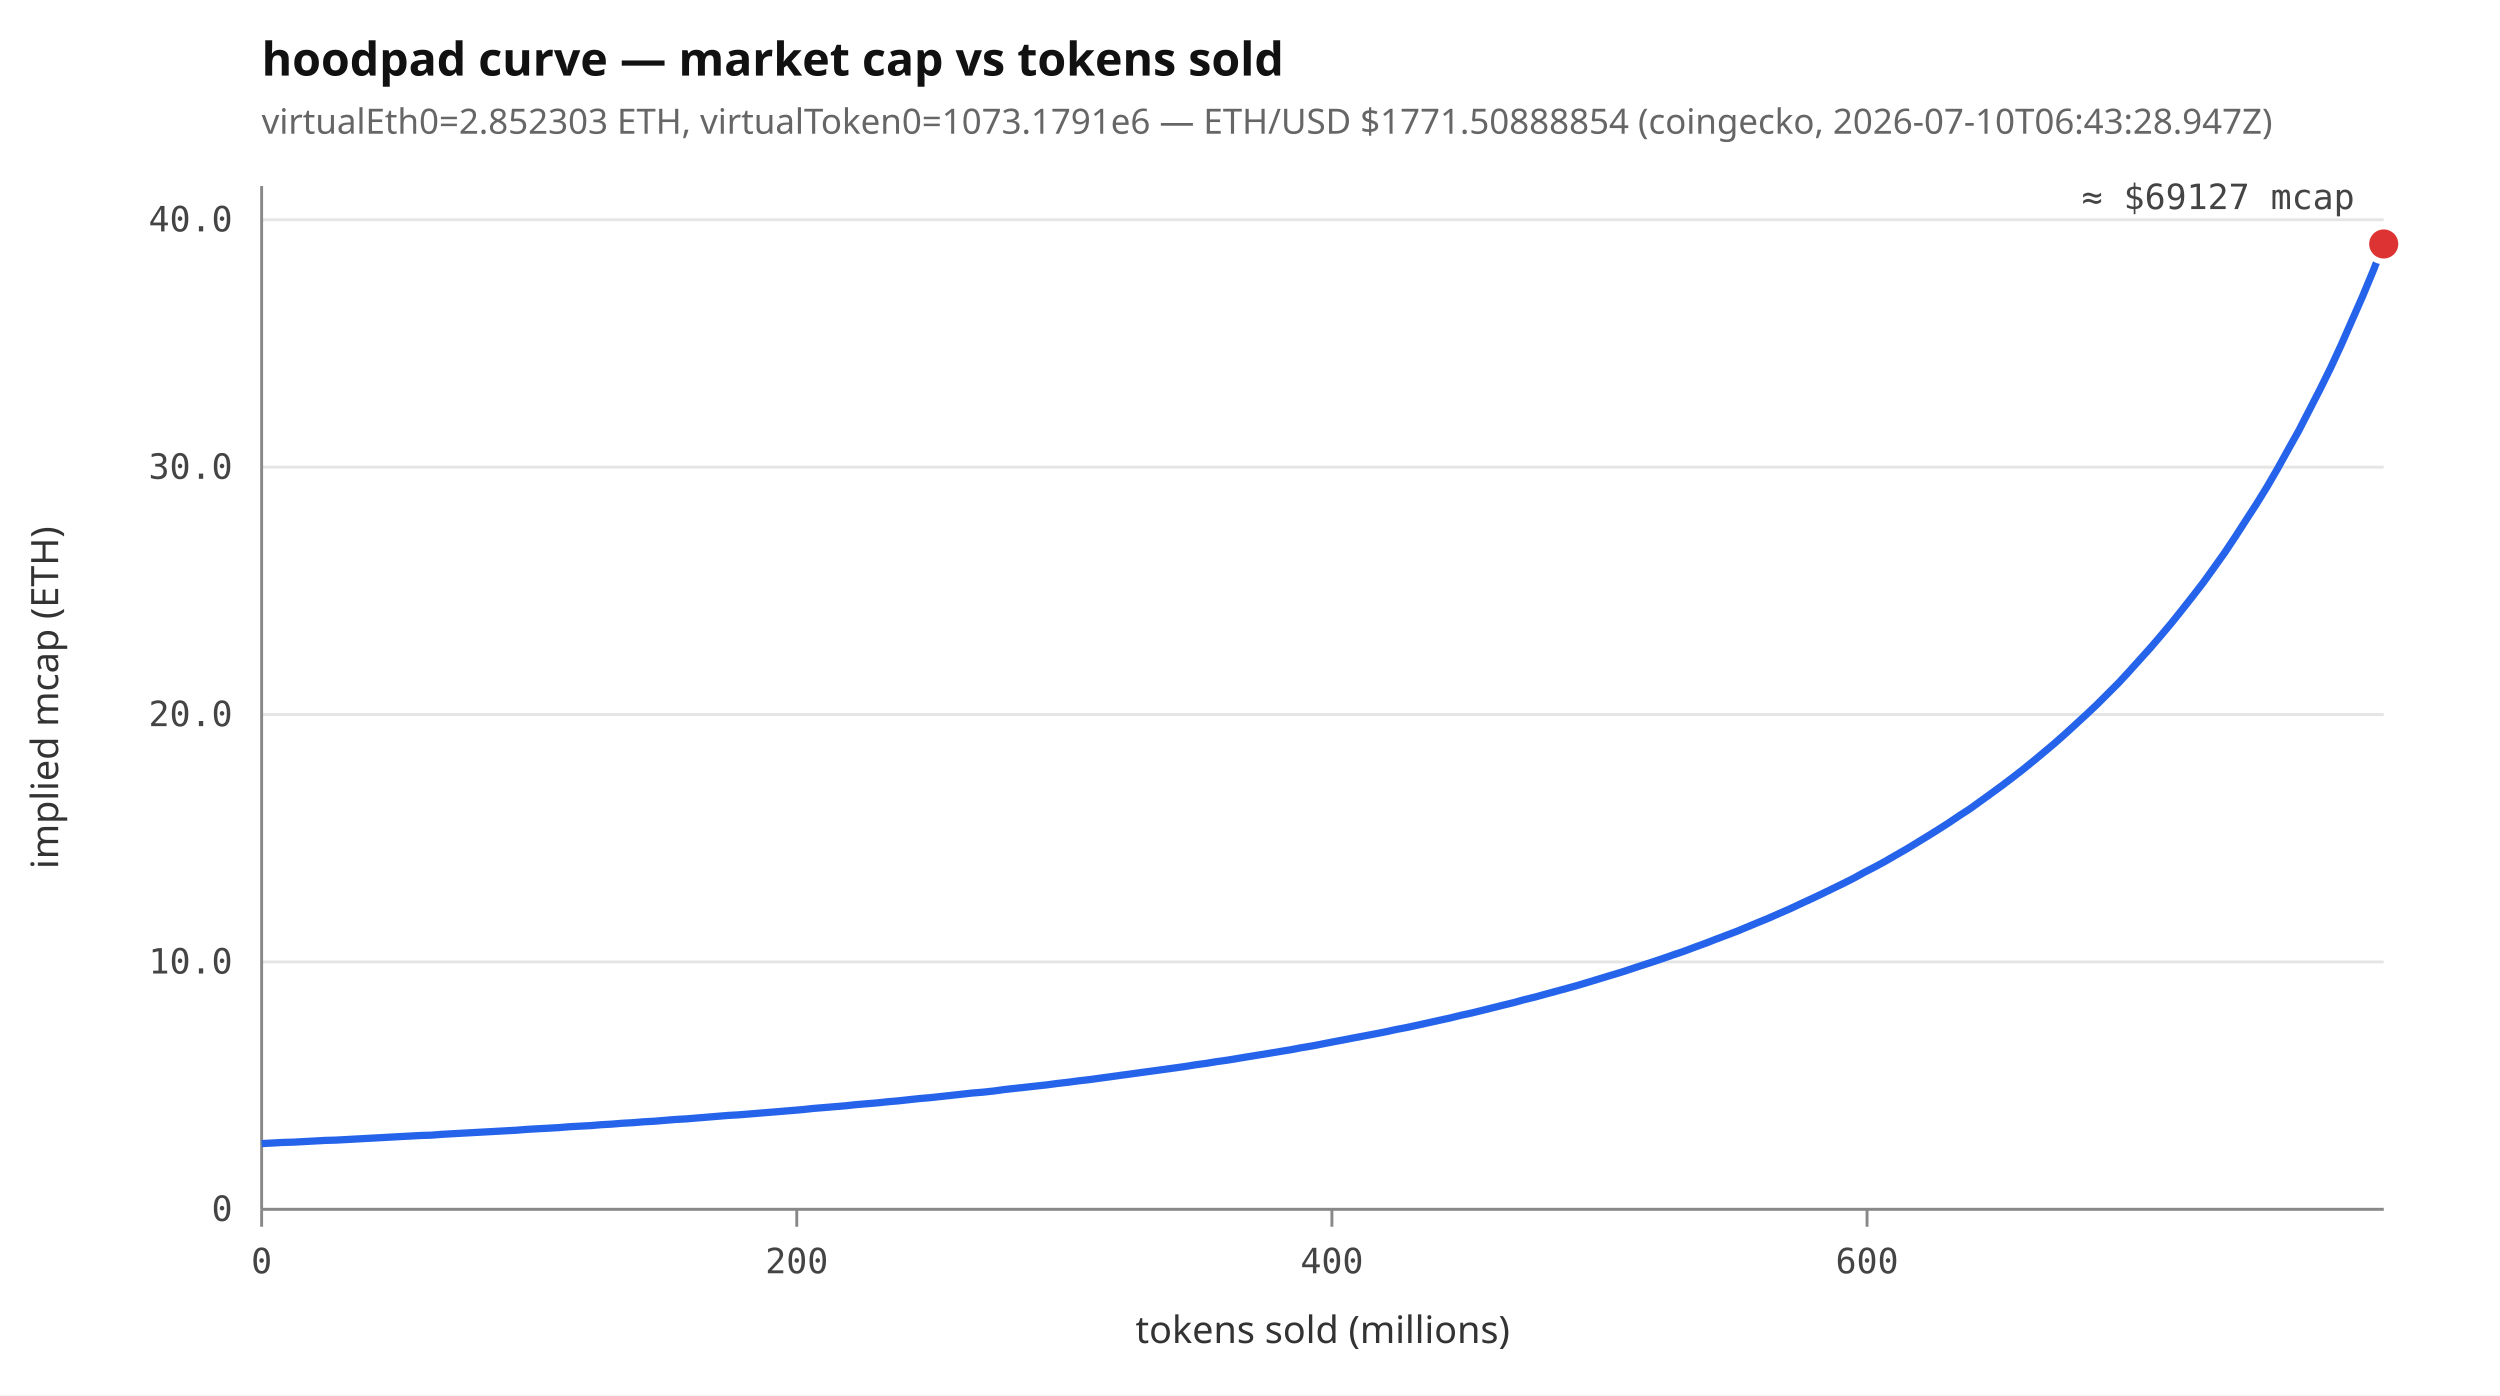
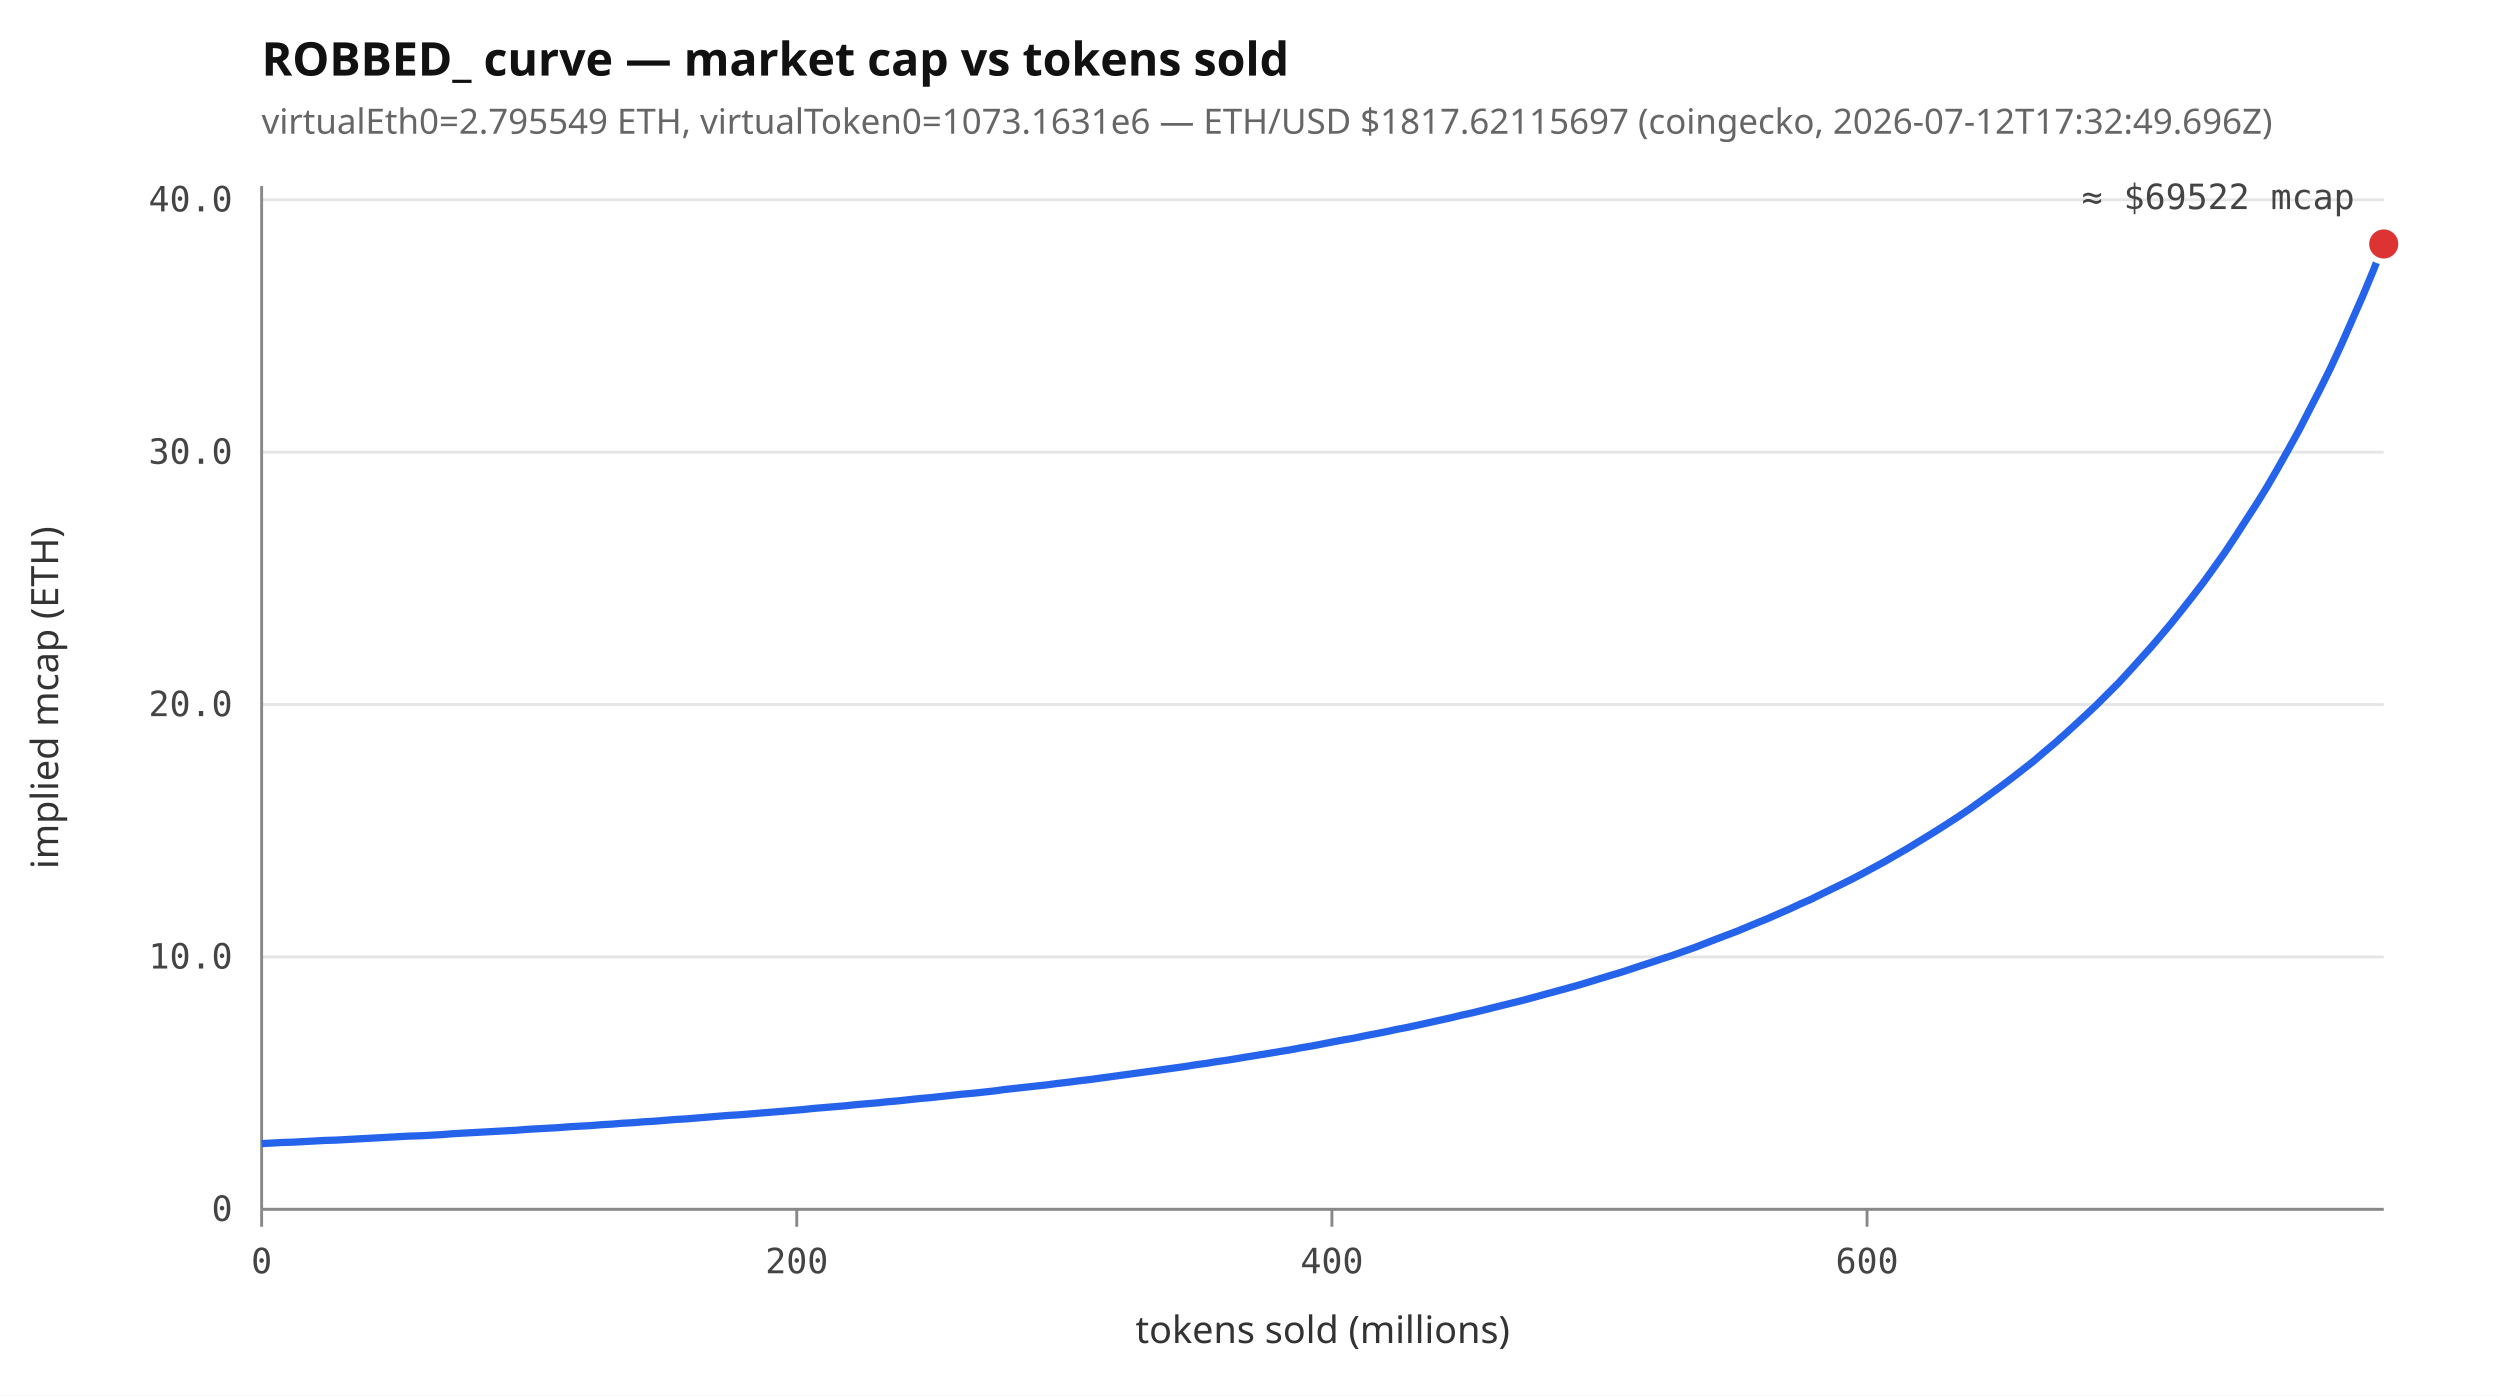
<svg xmlns="http://www.w3.org/2000/svg" width="860" height="480" viewBox="0 0 860 480">
  <style>.t{font:12px ui-monospace,monospace;fill:#444}.title{font:bold 16px ui-sans-serif,sans-serif;fill:#111}.sub{font:12px ui-sans-serif,sans-serif;fill:#666}.lbl{font:13px ui-sans-serif,sans-serif;fill:#333}</style>
  <rect width="860" height="480" fill="#fff" />
-   <text x="90" y="26" class="title">hoodpad curve — market cap vs tokens sold</text>
-   <text x="90" y="46" class="sub">virtualEth0=2.852303 ETH, virtualToken0=1073.1791e6 — ETH/USD $1771.50888854 (coingecko, 2026-07-10T06:43:28.947Z)</text>
+   <text x="90" y="26" class="title">ROBBED_ curve — market cap vs tokens sold</text>
+   <text x="90" y="46" class="sub">virtualEth0=2.795549 ETH, virtualToken0=1073.1631e6 — ETH/USD $1817.62115697 (coingecko, 2026-07-12T17:32:49.696Z)</text>
  <line x1="90" y1="416" x2="820" y2="416" stroke="#e5e5e5" />
  <text x="80" y="420" text-anchor="end" class="t">0</text>
-   <line x1="90" y1="330.9" x2="820" y2="330.9" stroke="#e5e5e5" />
-   <text x="80" y="334.9" text-anchor="end" class="t">10.0</text>
-   <line x1="90" y1="245.8" x2="820" y2="245.8" stroke="#e5e5e5" />
-   <text x="80" y="249.8" text-anchor="end" class="t">20.0</text>
-   <line x1="90" y1="160.7" x2="820" y2="160.7" stroke="#e5e5e5" />
-   <text x="80" y="164.7" text-anchor="end" class="t">30.0</text>
-   <line x1="90" y1="75.599" x2="820" y2="75.599" stroke="#e5e5e5" />
-   <text x="80" y="79.599" text-anchor="end" class="t">40.0</text>
+   <line x1="90" y1="329.181" x2="820" y2="329.181" stroke="#e5e5e5" />
+   <text x="80" y="333.181" text-anchor="end" class="t">10.0</text>
+   <line x1="90" y1="242.362" x2="820" y2="242.362" stroke="#e5e5e5" />
+   <text x="80" y="246.362" text-anchor="end" class="t">20.0</text>
+   <line x1="90" y1="155.542" x2="820" y2="155.542" stroke="#e5e5e5" />
+   <text x="80" y="159.542" text-anchor="end" class="t">30.0</text>
+   <line x1="90" y1="68.723" x2="820" y2="68.723" stroke="#e5e5e5" />
+   <text x="80" y="72.723" text-anchor="end" class="t">40.0</text>
  <line x1="90" y1="416" x2="90" y2="422" stroke="#888" />
  <text x="90" y="438" text-anchor="middle" class="t">0</text>
  <line x1="274.088" y1="416" x2="274.088" y2="422" stroke="#888" />
  <text x="274.088" y="438" text-anchor="middle" class="t">200</text>
  <line x1="458.176" y1="416" x2="458.176" y2="422" stroke="#888" />
  <text x="458.176" y="438" text-anchor="middle" class="t">400</text>
  <line x1="642.263" y1="416" x2="642.263" y2="422" stroke="#888" />
  <text x="642.263" y="438" text-anchor="middle" class="t">600</text>
  <line x1="90" y1="416" x2="820" y2="416" stroke="#888" />
  <line x1="90" y1="64" x2="90" y2="416" stroke="#888" />
-   <path d="M90.0,393.4 L93.7,393.2 L97.3,393.0 L101.0,392.9 L104.6,392.7 L108.3,392.5 L111.9,392.3 L115.5,392.2 L119.2,392.0 L122.8,391.8 L126.5,391.6 L130.2,391.4 L133.8,391.2 L137.4,391.0 L141.1,390.8 L144.8,390.6 L148.4,390.5 L152.1,390.2 L155.7,390.0 L159.3,389.8 L163.0,389.6 L166.6,389.4 L170.3,389.2 L173.9,389.0 L177.6,388.8 L181.3,388.5 L184.9,388.3 L188.6,388.1 L192.2,387.9 L195.8,387.6 L199.5,387.4 L203.2,387.2 L206.8,386.9 L210.4,386.7 L214.1,386.4 L217.8,386.2 L221.4,385.9 L225.1,385.7 L228.7,385.4 L232.3,385.1 L236.0,384.9 L239.6,384.6 L243.3,384.3 L246.9,384.0 L250.6,383.7 L254.2,383.5 L257.9,383.2 L261.5,382.9 L265.2,382.6 L268.9,382.3 L272.5,382.0 L276.1,381.7 L279.8,381.3 L283.5,381.0 L287.1,380.7 L290.8,380.4 L294.4,380.0 L298.0,379.7 L301.7,379.4 L305.4,379.0 L309.0,378.7 L312.6,378.3 L316.3,377.9 L319.9,377.6 L323.6,377.2 L327.3,376.8 L330.9,376.4 L334.5,376.0 L338.2,375.7 L341.9,375.3 L345.5,374.8 L349.1,374.4 L352.8,374.0 L356.4,373.6 L360.1,373.2 L363.8,372.7 L367.4,372.3 L371.1,371.8 L374.7,371.4 L378.3,370.9 L382.0,370.4 L385.6,369.9 L389.3,369.4 L392.9,368.9 L396.6,368.4 L400.3,367.9 L403.9,367.4 L407.5,366.9 L411.2,366.3 L414.9,365.8 L418.5,365.2 L422.2,364.7 L425.8,364.1 L429.4,363.5 L433.1,362.9 L436.8,362.3 L440.4,361.7 L444.1,361.1 L447.7,360.4 L451.4,359.8 L455.0,359.1 L458.6,358.4 L462.3,357.7 L465.9,357.0 L469.6,356.3 L473.3,355.6 L476.9,354.9 L480.5,354.1 L484.2,353.4 L487.9,352.6 L491.5,351.8 L495.1,351.0 L498.8,350.2 L502.4,349.3 L506.1,348.5 L509.8,347.6 L513.4,346.7 L517.0,345.8 L520.7,344.9 L524.3,343.9 L528.0,343.0 L531.6,342.0 L535.3,341.0 L539.0,340.0 L542.6,339.0 L546.3,337.9 L549.9,336.8 L553.5,335.7 L557.2,334.6 L560.9,333.4 L564.5,332.2 L568.2,331.0 L571.8,329.8 L575.5,328.5 L579.1,327.3 L582.8,325.9 L586.4,324.6 L590.0,323.2 L593.7,321.8 L597.4,320.4 L601.0,318.9 L604.6,317.4 L608.3,315.9 L611.9,314.3 L615.6,312.7 L619.2,311.0 L622.9,309.3 L626.5,307.6 L630.2,305.8 L633.9,304.0 L637.5,302.2 L641.1,300.2 L644.8,298.3 L648.5,296.3 L652.1,294.2 L655.8,292.1 L659.4,289.9 L663.0,287.7 L666.7,285.4 L670.3,283.1 L674.0,280.6 L677.7,278.2 L681.3,275.6 L684.9,273.0 L688.6,270.3 L692.3,267.5 L695.9,264.7 L699.6,261.7 L703.2,258.7 L706.9,255.6 L710.5,252.4 L714.1,249.1 L717.8,245.7 L721.5,242.2 L725.1,238.6 L728.8,234.9 L732.4,231.0 L736.0,227.0 L739.7,222.9 L743.3,218.7 L747.0,214.3 L750.6,209.8 L754.3,205.1 L758.0,200.3 L761.6,195.3 L765.3,190.1 L768.9,184.7 L772.5,179.1 L776.2,173.4 L779.9,167.4 L783.5,161.2 L787.1,154.7 L790.8,148.1 L794.4,141.1 L798.1,133.9 L801.8,126.4 L805.4,118.6 L809.0,110.4 L812.7,102.0 L816.4,93.1 L820.0,83.9" fill="none" stroke="#2563eb" stroke-width="2.5" />
+   <path d="M90.0,393.4 L93.7,393.2 L97.3,393.0 L101.0,392.9 L104.6,392.7 L108.3,392.5 L111.9,392.3 L115.5,392.2 L119.2,392.0 L122.8,391.8 L126.5,391.6 L130.2,391.4 L133.8,391.2 L137.4,391.0 L141.1,390.8 L144.8,390.7 L148.4,390.5 L152.1,390.3 L155.7,390.0 L159.3,389.8 L163.0,389.6 L166.6,389.4 L170.3,389.2 L173.9,389.0 L177.6,388.8 L181.3,388.5 L184.9,388.3 L188.6,388.1 L192.2,387.9 L195.8,387.6 L199.5,387.4 L203.2,387.2 L206.8,386.9 L210.4,386.7 L214.1,386.4 L217.8,386.2 L221.4,385.9 L225.1,385.7 L228.7,385.4 L232.3,385.1 L236.0,384.9 L239.6,384.6 L243.3,384.3 L246.9,384.0 L250.6,383.7 L254.2,383.5 L257.9,383.2 L261.5,382.9 L265.2,382.6 L268.9,382.3 L272.5,382.0 L276.1,381.7 L279.8,381.3 L283.5,381.0 L287.1,380.7 L290.8,380.4 L294.4,380.0 L298.0,379.7 L301.7,379.4 L305.4,379.0 L309.0,378.7 L312.6,378.3 L316.3,377.9 L319.9,377.6 L323.6,377.2 L327.3,376.8 L330.9,376.4 L334.5,376.1 L338.2,375.7 L341.9,375.3 L345.5,374.8 L349.1,374.4 L352.8,374.0 L356.4,373.6 L360.1,373.2 L363.8,372.7 L367.4,372.3 L371.1,371.8 L374.7,371.4 L378.3,370.9 L382.0,370.4 L385.6,369.9 L389.3,369.4 L392.9,368.9 L396.6,368.4 L400.3,367.9 L403.9,367.4 L407.5,366.9 L411.2,366.3 L414.9,365.8 L418.5,365.2 L422.2,364.7 L425.8,364.1 L429.4,363.5 L433.1,362.9 L436.8,362.3 L440.4,361.7 L444.1,361.1 L447.7,360.4 L451.4,359.8 L455.0,359.1 L458.6,358.4 L462.3,357.7 L465.9,357.1 L469.6,356.3 L473.3,355.6 L476.9,354.9 L480.5,354.1 L484.2,353.4 L487.9,352.6 L491.5,351.8 L495.1,351.0 L498.8,350.2 L502.4,349.3 L506.1,348.5 L509.8,347.6 L513.4,346.7 L517.0,345.8 L520.7,344.9 L524.3,344.0 L528.0,343.0 L531.6,342.0 L535.3,341.0 L539.0,340.0 L542.6,339.0 L546.3,337.9 L549.9,336.8 L553.5,335.7 L557.2,334.6 L560.9,333.4 L564.5,332.2 L568.2,331.0 L571.8,329.8 L575.5,328.6 L579.1,327.3 L582.8,326.0 L586.4,324.6 L590.0,323.2 L593.7,321.8 L597.4,320.4 L601.0,318.9 L604.6,317.4 L608.3,315.9 L611.9,314.3 L615.6,312.7 L619.2,311.0 L622.9,309.4 L626.5,307.6 L630.2,305.8 L633.9,304.0 L637.5,302.2 L641.1,300.3 L644.8,298.3 L648.5,296.3 L652.1,294.2 L655.8,292.1 L659.4,289.9 L663.0,287.7 L666.7,285.4 L670.3,283.1 L674.0,280.7 L677.7,278.2 L681.3,275.6 L684.9,273.0 L688.6,270.3 L692.3,267.5 L695.9,264.7 L699.6,261.8 L703.2,258.7 L706.9,255.6 L710.5,252.4 L714.1,249.1 L717.8,245.7 L721.5,242.2 L725.1,238.6 L728.8,234.9 L732.4,231.0 L736.0,227.0 L739.7,222.9 L743.3,218.7 L747.0,214.3 L750.6,209.8 L754.3,205.1 L758.0,200.3 L761.6,195.3 L765.3,190.1 L768.9,184.7 L772.5,179.1 L776.2,173.4 L779.9,167.4 L783.5,161.2 L787.1,154.8 L790.8,148.1 L794.4,141.1 L798.1,133.9 L801.8,126.4 L805.4,118.6 L809.0,110.4 L812.7,102.0 L816.4,93.1 L820.0,83.9" fill="none" stroke="#2563eb" stroke-width="2.5" />
  <circle cx="820" cy="83.925" r="6" fill="#d33" stroke="#fff" stroke-width="2" />
-   <text x="810" y="71.925" text-anchor="end" class="t" fill="#d33" font-weight="bold">≈ $69127 mcap</text>
+   <text x="810" y="71.925" text-anchor="end" class="t" fill="#d33" font-weight="bold">≈ $69522 mcap</text>
  <text x="455" y="462" text-anchor="middle" class="lbl">tokens sold (millions)</text>
  <text x="20" y="240" text-anchor="middle" class="lbl" transform="rotate(-90 20 240)">implied mcap (ETH)</text>
</svg>
